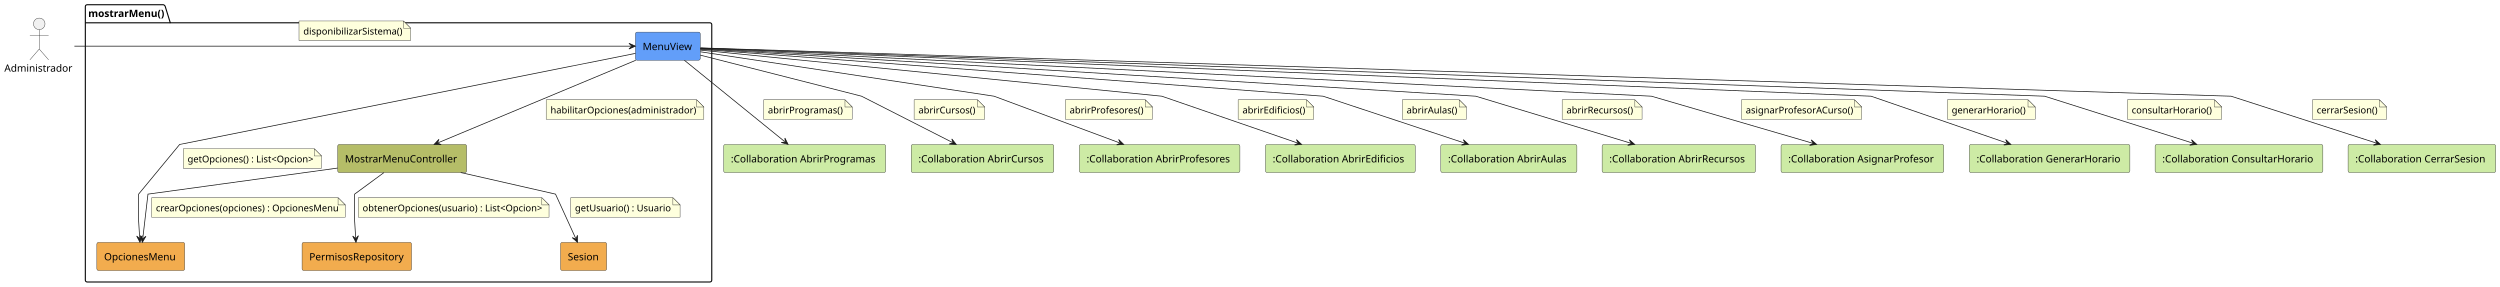
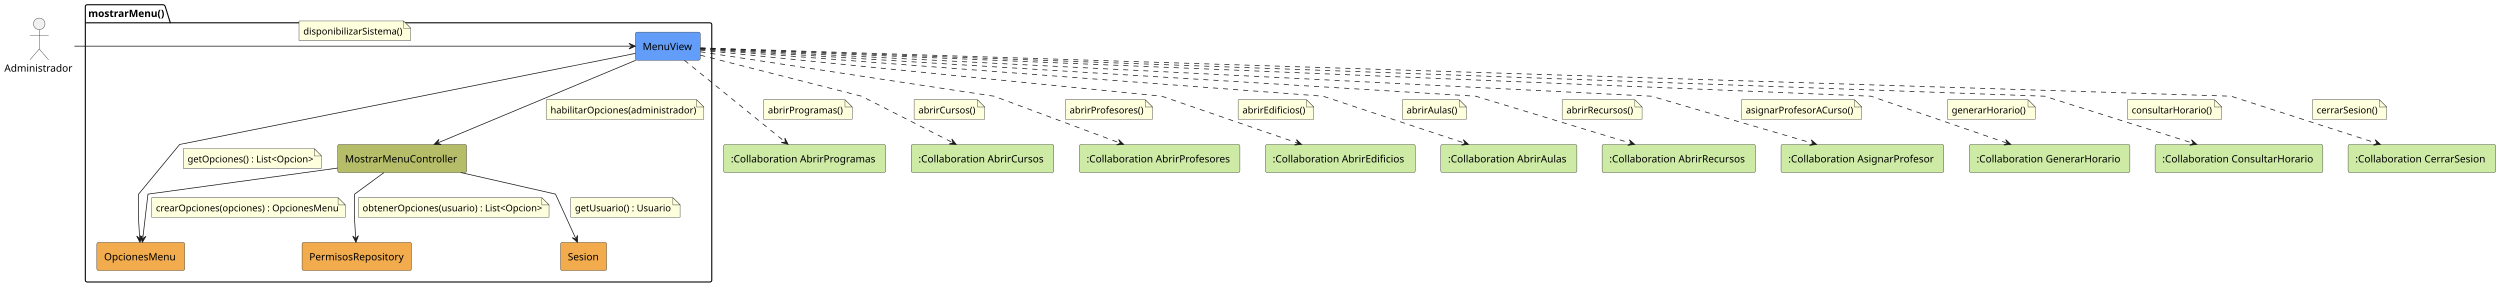
<svg xmlns="http://www.w3.org/2000/svg" contentStyleType="text/css" height="398px" preserveAspectRatio="none" style="width:3472px;height:398px;background:#FFFFFF;" version="1.1" viewBox="0 0 3472 398" width="3472px" zoomAndPan="magnify">
  <defs />
  <g>
    <g id="cluster_mostrarMenu">
      <path d="M121,6.602 L227,6.602 A3.75,3.75 0 0 1 229.5,9.102 L236.5,31.67 L986,31.67 A2.5,2.5 0 0 1 988.5,34.17 L988.5,389.102 A2.5,2.5 0 0 1 986,391.602 L121,391.602 A2.5,2.5 0 0 1 118.5,389.102 L118.5,9.102 A2.5,2.5 0 0 1 121,6.602 " fill="none" style="stroke:#000000;stroke-width:1.5;" />
      <line style="stroke:#000000;stroke-width:1.5;" x1="118.5" x2="236.5" y1="31.67" y2="31.67" />
      <text fill="#000000" font-family="sans-serif" font-size="14" font-weight="bold" lengthAdjust="spacing" textLength="105" x="122.5" y="23.568">mostrarMenu()</text>
    </g>
    <g id="elem_MenuView">
      <rect fill="#629EF9" height="39.068" rx="2.5" ry="2.5" style="stroke:#181818;stroke-width:0.5;" width="90" x="882.5" y="44.602" />
      <text fill="#000000" font-family="sans-serif" font-size="14" lengthAdjust="spacing" textLength="70" x="892.5" y="69.568">MenuView</text>
    </g>
    <g id="elem_MostrarMenuController">
      <rect fill="#B5BD68" height="39.068" rx="2.5" ry="2.5" style="stroke:#181818;stroke-width:0.5;" width="179" x="469" y="200.602" />
      <text fill="#000000" font-family="sans-serif" font-size="14" lengthAdjust="spacing" textLength="159" x="479" y="225.568">MostrarMenuController</text>
    </g>
    <g id="elem_PermisosRepository">
      <rect fill="#F2AC4E" height="39.068" rx="2.5" ry="2.5" style="stroke:#181818;stroke-width:0.5;" width="152" x="419.5" y="336.602" />
      <text fill="#000000" font-family="sans-serif" font-size="14" lengthAdjust="spacing" textLength="132" x="429.5" y="361.568">PermisosRepository</text>
    </g>
    <g id="elem_OpcionesMenu">
      <rect fill="#F2AC4E" height="39.068" rx="2.5" ry="2.5" style="stroke:#181818;stroke-width:0.5;" width="122" x="134.5" y="336.602" />
      <text fill="#000000" font-family="sans-serif" font-size="14" lengthAdjust="spacing" textLength="102" x="144.5" y="361.568">OpcionesMenu</text>
    </g>
    <g id="elem_Sesion">
      <rect fill="#F2AC4E" height="39.068" rx="2.5" ry="2.5" style="stroke:#181818;stroke-width:0.5;" width="64" x="778.5" y="336.602" />
      <text fill="#000000" font-family="sans-serif" font-size="14" lengthAdjust="spacing" textLength="44" x="788.5" y="361.568">Sesion</text>
    </g>
    <g id="elem_Administrador">
      <ellipse cx="54.5" cy="33.102" fill="#F1F1F1" rx="8" ry="8" style="stroke:#181818;stroke-width:0.5;" />
      <path d="M54.5,41.102 L54.5,68.102 M41.5,49.102 L67.5,49.102 M54.5,68.102 L41.5,83.102 M54.5,68.102 L67.5,83.102 " fill="none" style="stroke:#181818;stroke-width:0.5;" />
      <text fill="#000000" font-family="sans-serif" font-size="14" lengthAdjust="spacing" textLength="97" x="6" y="99.568">Administrador</text>
    </g>
    <g id="elem_AbrirProgramas">
      <rect fill="#CDEBA5" height="39.068" rx="2.5" ry="2.5" style="stroke:#181818;stroke-width:0.5;" width="225" x="1005" y="200.602" />
      <text fill="#000000" font-family="sans-serif" font-size="14" lengthAdjust="spacing" textLength="205" x="1015" y="225.568">:Collaboration AbrirProgramas</text>
    </g>
    <g id="elem_AbrirCursos">
      <rect fill="#CDEBA5" height="39.068" rx="2.5" ry="2.5" style="stroke:#181818;stroke-width:0.5;" width="198" x="1265.5" y="200.602" />
      <text fill="#000000" font-family="sans-serif" font-size="14" lengthAdjust="spacing" textLength="178" x="1275.5" y="225.568">:Collaboration AbrirCursos</text>
    </g>
    <g id="elem_AbrirProfesores">
      <rect fill="#CDEBA5" height="39.068" rx="2.5" ry="2.5" style="stroke:#181818;stroke-width:0.5;" width="223" x="1499" y="200.602" />
      <text fill="#000000" font-family="sans-serif" font-size="14" lengthAdjust="spacing" textLength="203" x="1509" y="225.568">:Collaboration AbrirProfesores</text>
    </g>
    <g id="elem_AbrirEdificios">
      <rect fill="#CDEBA5" height="39.068" rx="2.5" ry="2.5" style="stroke:#181818;stroke-width:0.5;" width="208" x="1757.5" y="200.602" />
      <text fill="#000000" font-family="sans-serif" font-size="14" lengthAdjust="spacing" textLength="188" x="1767.5" y="225.568">:Collaboration AbrirEdificios</text>
    </g>
    <g id="elem_AbrirAulas">
      <rect fill="#CDEBA5" height="39.068" rx="2.5" ry="2.5" style="stroke:#181818;stroke-width:0.5;" width="189" x="2001" y="200.602" />
      <text fill="#000000" font-family="sans-serif" font-size="14" lengthAdjust="spacing" textLength="169" x="2011" y="225.568">:Collaboration AbrirAulas</text>
    </g>
    <g id="elem_AbrirRecursos">
      <rect fill="#CDEBA5" height="39.068" rx="2.5" ry="2.5" style="stroke:#181818;stroke-width:0.5;" width="213" x="2225" y="200.602" />
      <text fill="#000000" font-family="sans-serif" font-size="14" lengthAdjust="spacing" textLength="193" x="2235" y="225.568">:Collaboration AbrirRecursos</text>
    </g>
    <g id="elem_AsignarProfesor">
      <rect fill="#CDEBA5" height="39.068" rx="2.5" ry="2.5" style="stroke:#181818;stroke-width:0.5;" width="226" x="2473.5" y="200.602" />
      <text fill="#000000" font-family="sans-serif" font-size="14" lengthAdjust="spacing" textLength="206" x="2483.5" y="225.568">:Collaboration AsignarProfesor</text>
    </g>
    <g id="elem_GenerarHorario">
      <rect fill="#CDEBA5" height="39.068" rx="2.5" ry="2.5" style="stroke:#181818;stroke-width:0.5;" width="223" x="2735" y="200.602" />
      <text fill="#000000" font-family="sans-serif" font-size="14" lengthAdjust="spacing" textLength="203" x="2745" y="225.568">:Collaboration GenerarHorario</text>
    </g>
    <g id="elem_ConsultarHorario">
      <rect fill="#CDEBA5" height="39.068" rx="2.5" ry="2.5" style="stroke:#181818;stroke-width:0.5;" width="233" x="2993" y="200.602" />
      <text fill="#000000" font-family="sans-serif" font-size="14" lengthAdjust="spacing" textLength="213" x="3003" y="225.568">:Collaboration ConsultarHorario</text>
    </g>
    <g id="elem_CerrarSesion">
      <rect fill="#CDEBA5" height="39.068" rx="2.5" ry="2.5" style="stroke:#181818;stroke-width:0.5;" width="205" x="3261" y="200.602" />
      <text fill="#000000" font-family="sans-serif" font-size="14" lengthAdjust="spacing" textLength="185" x="3271" y="225.568">:Collaboration CerrarSesion</text>
    </g>
    <g id="link_Administrador_MenuView">
      <path d="M103.31,64.102 C257.62,64.102 727.55,64.102 876.47,64.102 " fill="none" id="Administrador-to-MenuView" style="stroke:#181818;stroke-width:1.0;" />
      <polygon fill="#181818" points="882.47,64.102,873.47,60.102,877.47,64.102,873.47,68.102,882.47,64.102" style="stroke:#181818;stroke-width:1.0;" />
      <path d="M415.25,29.102 L415.25,56.102 L570.25,56.102 L570.25,39.102 L560.25,29.102 L415.25,29.102 " fill="#FEFFDD" style="stroke:#181818;stroke-width:0.5;" />
      <path d="M560.25,29.102 L560.25,39.102 L570.25,39.102 L560.25,29.102 " fill="#FEFFDD" style="stroke:#181818;stroke-width:0.5;" />
      <text fill="#000000" font-family="sans-serif" font-size="13" lengthAdjust="spacing" textLength="134" x="421.25" y="47.999">disponibilizarSistema()</text>
    </g>
    <g id="link_MenuView_MostrarMenuController">
      <path d="M882.99,83.682 C811.97,113.322 679.357,168.661 608.417,198.271 " fill="none" id="MenuView-to-MostrarMenuController" style="stroke:#181818;stroke-width:1.0;" />
      <polygon fill="#181818" points="602.88,200.582,612.726,200.807,607.494,198.656,609.645,193.424,602.88,200.582" style="stroke:#181818;stroke-width:1.0;" />
      <path d="M758.5,138.602 L758.5,165.602 L977.5,165.602 L977.5,148.602 L967.5,138.602 L758.5,138.602 " fill="#FEFFDD" style="stroke:#181818;stroke-width:0.5;" />
      <path d="M967.5,138.602 L967.5,148.602 L977.5,148.602 L967.5,138.602 " fill="#FEFFDD" style="stroke:#181818;stroke-width:0.5;" />
      <text fill="#000000" font-family="sans-serif" font-size="13" lengthAdjust="spacing" textLength="198" x="764.5" y="157.499">habilitarOpciones(administrador)</text>
    </g>
    <g id="link_MostrarMenuController_Sesion">
      <path d="M639.94,239.642 C700.07,253.342 771.5,269.602 771.5,269.602 C771.5,269.602 788.08,305.943 799.55,331.093 " fill="none" id="MostrarMenuController-to-Sesion" style="stroke:#181818;stroke-width:1.0;" />
      <polygon fill="#181818" points="802.04,336.552,801.945,326.704,799.965,332.003,794.666,330.023,802.04,336.552" style="stroke:#181818;stroke-width:1.0;" />
      <path d="M792.5,274.602 L792.5,301.602 L944.5,301.602 L944.5,284.602 L934.5,274.602 L792.5,274.602 " fill="#FEFFDD" style="stroke:#181818;stroke-width:0.5;" />
      <path d="M934.5,274.602 L934.5,284.602 L944.5,284.602 L934.5,274.602 " fill="#FEFFDD" style="stroke:#181818;stroke-width:0.5;" />
      <text fill="#000000" font-family="sans-serif" font-size="13" lengthAdjust="spacing" textLength="131" x="798.5" y="293.499">getUsuario() : Usuario</text>
    </g>
    <g id="link_MostrarMenuController_PermisosRepository">
      <path d="M533.17,239.712 C514.56,253.392 492.5,269.602 492.5,269.602 C492.5,269.602 492.5,306.602 492.5,306.602 C492.5,306.602 493.128,316.824 493.978,330.503 " fill="none" id="MostrarMenuController-to-PermisosRepository" style="stroke:#181818;stroke-width:1.0;" />
      <polygon fill="#181818" points="494.35,336.492,497.784,327.261,494.04,331.502,489.8,327.757,494.35,336.492" style="stroke:#181818;stroke-width:1.0;" />
      <path d="M497.5,274.602 L497.5,301.602 L762.5,301.602 L762.5,284.602 L752.5,274.602 L497.5,274.602 " fill="#FEFFDD" style="stroke:#181818;stroke-width:0.5;" />
      <path d="M752.5,274.602 L752.5,284.602 L762.5,284.602 L752.5,274.602 " fill="#FEFFDD" style="stroke:#181818;stroke-width:0.5;" />
      <text fill="#000000" font-family="sans-serif" font-size="13" lengthAdjust="spacing" textLength="244" x="503.5" y="293.499">obtenerOpciones(usuario) : List&lt;Opcion&gt;</text>
    </g>
    <g id="link_MostrarMenuController_OpcionesMenu">
      <path d="M468.97,233.402 C364.39,247.772 205.5,269.602 205.5,269.602 C205.5,269.602 201.307,305.443 198.367,330.593 " fill="none" id="MostrarMenuController-to-OpcionesMenu" style="stroke:#181818;stroke-width:1.0;" />
      <polygon fill="#181818" points="197.67,336.552,202.688,328.077,198.25,331.586,194.742,327.148,197.67,336.552" style="stroke:#181818;stroke-width:1.0;" />
      <path d="M210.5,274.602 L210.5,301.602 L479.5,301.602 L479.5,284.602 L469.5,274.602 L210.5,274.602 " fill="#FEFFDD" style="stroke:#181818;stroke-width:0.5;" />
      <path d="M469.5,274.602 L469.5,284.602 L479.5,284.602 L469.5,274.602 " fill="#FEFFDD" style="stroke:#181818;stroke-width:0.5;" />
      <text fill="#000000" font-family="sans-serif" font-size="13" lengthAdjust="spacing" textLength="248" x="216.5" y="293.499">crearOpciones(opciones) : OpcionesMenu</text>
    </g>
    <g id="link_MenuView_OpcionesMenu">
      <path d="M882.49,74.102 C731.06,104.362 249.5,200.602 249.5,200.602 C249.5,200.602 192.5,269.602 192.5,269.602 C192.5,269.602 192.5,306.602 192.5,306.602 C192.5,306.602 193.128,316.824 193.978,330.503 " fill="none" id="MenuView-to-OpcionesMenu" style="stroke:#181818;stroke-width:1.0;" />
      <polygon fill="#181818" points="194.35,336.492,197.784,327.261,194.04,331.502,189.8,327.757,194.35,336.492" style="stroke:#181818;stroke-width:1.0;" />
      <path d="M254.5,206.602 L254.5,233.602 L446.5,233.602 L446.5,216.602 L436.5,206.602 L254.5,206.602 " fill="#FEFFDD" style="stroke:#181818;stroke-width:0.5;" />
      <path d="M436.5,206.602 L436.5,216.602 L446.5,216.602 L436.5,206.602 " fill="#FEFFDD" style="stroke:#181818;stroke-width:0.5;" />
      <text fill="#000000" font-family="sans-serif" font-size="13" lengthAdjust="spacing" textLength="171" x="260.5" y="225.499">getOpciones() : List&lt;Opcion&gt;</text>
    </g>
    <g id="link_MenuView_AbrirProgramas">
-       <path d="M950.42,83.682 C986.94,113.282 1053.269,167.044 1089.839,196.684 " fill="none" id="MenuView-to-AbrirProgramas" style="stroke:#181818;stroke-width:1.0;" />
+       <path d="M950.42,83.682 C986.94,113.282 1053.269,167.044 1089.839,196.684 " fill="none" id="MenuView-to-AbrirProgramas" style="stroke:#181818;stroke-width:1.0;stroke-dasharray:7.0,7.0;" />
      <polygon fill="#181818" points="1094.5,200.462,1090.027,191.688,1090.616,197.314,1084.989,197.903,1094.5,200.462" style="stroke:#181818;stroke-width:1.0;" />
      <path d="M1060.5,138.602 L1060.5,165.602 L1183.5,165.602 L1183.5,148.602 L1173.5,138.602 L1060.5,138.602 " fill="#FEFFDD" style="stroke:#181818;stroke-width:0.5;" />
      <path d="M1173.5,138.602 L1173.5,148.602 L1183.5,148.602 L1173.5,138.602 " fill="#FEFFDD" style="stroke:#181818;stroke-width:0.5;" />
      <text fill="#000000" font-family="sans-serif" font-size="13" lengthAdjust="spacing" textLength="102" x="1066.5" y="157.499">abrirProgramas()</text>
    </g>
    <g id="link_MenuView_AbrirCursos">
-       <path d="M972.52,76.572 C1049.1,96.072 1196.5,133.602 1196.5,133.602 C1196.5,133.602 1273.293,172.68 1322.703,197.83 " fill="none" id="MenuView-to-AbrirCursos" style="stroke:#181818;stroke-width:1.0;" />
+       <path d="M972.52,76.572 C1049.1,96.072 1196.5,133.602 1196.5,133.602 C1196.5,133.602 1273.293,172.68 1322.703,197.83 " fill="none" id="MenuView-to-AbrirCursos" style="stroke:#181818;stroke-width:1.0;stroke-dasharray:7.0,7.0;" />
      <polygon fill="#181818" points="1328.05,200.552,1321.844,192.905,1323.594,198.284,1318.215,200.034,1328.05,200.552" style="stroke:#181818;stroke-width:1.0;" />
      <path d="M1269.5,138.602 L1269.5,165.602 L1367.5,165.602 L1367.5,148.602 L1357.5,138.602 L1269.5,138.602 " fill="#FEFFDD" style="stroke:#181818;stroke-width:0.5;" />
      <path d="M1357.5,138.602 L1357.5,148.602 L1367.5,148.602 L1357.5,138.602 " fill="#FEFFDD" style="stroke:#181818;stroke-width:0.5;" />
      <text fill="#000000" font-family="sans-serif" font-size="13" lengthAdjust="spacing" textLength="77" x="1275.5" y="157.499">abrirCursos()</text>
    </g>
    <g id="link_MenuView_AbrirProfesores">
-       <path d="M972.59,71.922 C1087.17,89.242 1380.5,133.602 1380.5,133.602 C1380.5,133.602 1487.326,173.311 1554.966,198.461 " fill="none" id="MenuView-to-AbrirProfesores" style="stroke:#181818;stroke-width:1.0;" />
+       <path d="M972.59,71.922 C1087.17,89.242 1380.5,133.602 1380.5,133.602 C1380.5,133.602 1487.326,173.311 1554.966,198.461 " fill="none" id="MenuView-to-AbrirProfesores" style="stroke:#181818;stroke-width:1.0;stroke-dasharray:7.0,7.0;" />
      <polygon fill="#181818" points="1560.59,200.552,1553.548,193.666,1555.903,198.809,1550.76,201.165,1560.59,200.552" style="stroke:#181818;stroke-width:1.0;" />
      <path d="M1479.5,138.602 L1479.5,165.602 L1600.5,165.602 L1600.5,148.602 L1590.5,138.602 L1479.5,138.602 " fill="#FEFFDD" style="stroke:#181818;stroke-width:0.5;" />
      <path d="M1590.5,138.602 L1590.5,148.602 L1600.5,148.602 L1590.5,138.602 " fill="#FEFFDD" style="stroke:#181818;stroke-width:0.5;" />
      <text fill="#000000" font-family="sans-serif" font-size="13" lengthAdjust="spacing" textLength="100" x="1485.5" y="157.499">abrirProfesores()</text>
    </g>
    <g id="link_MenuView_AbrirEdificios">
-       <path d="M972.51,69.592 C1125.13,84.832 1613.5,133.602 1613.5,133.602 C1613.5,133.602 1729.078,173.446 1802.018,198.596 " fill="none" id="MenuView-to-AbrirEdificios" style="stroke:#181818;stroke-width:1.0;" />
+       <path d="M972.51,69.592 C1125.13,84.832 1613.5,133.602 1613.5,133.602 C1613.5,133.602 1729.078,173.446 1802.018,198.596 " fill="none" id="MenuView-to-AbrirEdificios" style="stroke:#181818;stroke-width:1.0;stroke-dasharray:7.0,7.0;" />
      <polygon fill="#181818" points="1807.69,200.552,1800.486,193.837,1802.963,198.922,1797.878,201.4,1807.69,200.552" style="stroke:#181818;stroke-width:1.0;" />
      <path d="M1719.5,138.602 L1719.5,165.602 L1824.5,165.602 L1824.5,148.602 L1814.5,138.602 L1719.5,138.602 " fill="#FEFFDD" style="stroke:#181818;stroke-width:0.5;" />
      <path d="M1814.5,138.602 L1814.5,148.602 L1824.5,148.602 L1814.5,138.602 " fill="#FEFFDD" style="stroke:#181818;stroke-width:0.5;" />
      <text fill="#000000" font-family="sans-serif" font-size="13" lengthAdjust="spacing" textLength="84" x="1725.5" y="157.499">abrirEdificios()</text>
    </g>
    <g id="link_MenuView_AbrirAulas">
-       <path d="M972.63,68.502 C1156.25,82.322 1837.5,133.602 1837.5,133.602 C1837.5,133.602 1957.945,173.514 2033.825,198.664 " fill="none" id="MenuView-to-AbrirAulas" style="stroke:#181818;stroke-width:1.0;" />
+       <path d="M972.63,68.502 C1156.25,82.322 1837.5,133.602 1837.5,133.602 C1837.5,133.602 1957.945,173.514 2033.825,198.664 " fill="none" id="MenuView-to-AbrirAulas" style="stroke:#181818;stroke-width:1.0;stroke-dasharray:7.0,7.0;" />
      <polygon fill="#181818" points="2039.52,200.552,2032.236,193.924,2034.774,198.979,2029.719,201.517,2039.52,200.552" style="stroke:#181818;stroke-width:1.0;" />
      <path d="M1947.5,138.602 L1947.5,165.602 L2036.5,165.602 L2036.5,148.602 L2026.5,138.602 L1947.5,138.602 " fill="#FEFFDD" style="stroke:#181818;stroke-width:0.5;" />
      <path d="M2026.5,138.602 L2026.5,148.602 L2036.5,148.602 L2026.5,138.602 " fill="#FEFFDD" style="stroke:#181818;stroke-width:0.5;" />
      <text fill="#000000" font-family="sans-serif" font-size="13" lengthAdjust="spacing" textLength="68" x="1953.5" y="157.499">abrirAulas()</text>
    </g>
    <g id="link_MenuView_AbrirRecursos">
-       <path d="M972.52,67.852 C1181.82,80.632 2049.5,133.602 2049.5,133.602 C2049.5,133.602 2181.628,173.661 2264.568,198.811 " fill="none" id="MenuView-to-AbrirRecursos" style="stroke:#181818;stroke-width:1.0;" />
+       <path d="M972.52,67.852 C1181.82,80.632 2049.5,133.602 2049.5,133.602 C2049.5,133.602 2181.628,173.661 2264.568,198.811 " fill="none" id="MenuView-to-AbrirRecursos" style="stroke:#181818;stroke-width:1.0;stroke-dasharray:7.0,7.0;" />
      <polygon fill="#181818" points="2270.31,200.552,2262.858,194.112,2265.525,199.101,2260.537,201.768,2270.31,200.552" style="stroke:#181818;stroke-width:1.0;" />
      <path d="M2169.5,138.602 L2169.5,165.602 L2280.5,165.602 L2280.5,148.602 L2270.5,138.602 L2169.5,138.602 " fill="#FEFFDD" style="stroke:#181818;stroke-width:0.5;" />
      <path d="M2270.5,138.602 L2270.5,148.602 L2280.5,148.602 L2270.5,138.602 " fill="#FEFFDD" style="stroke:#181818;stroke-width:0.5;" />
      <text fill="#000000" font-family="sans-serif" font-size="13" lengthAdjust="spacing" textLength="90" x="2175.5" y="157.499">abrirRecursos()</text>
    </g>
    <g id="link_MenuView_AsignarProfesor">
-       <path d="M972.56,67.362 C1208.78,79.212 2293.5,133.602 2293.5,133.602 C2293.5,133.602 2430.99,173.721 2517.16,198.871 " fill="none" id="MenuView-to-AsignarProfesor" style="stroke:#181818;stroke-width:1.0;" />
+       <path d="M972.56,67.362 C1208.78,79.212 2293.5,133.602 2293.5,133.602 C2293.5,133.602 2430.99,173.721 2517.16,198.871 " fill="none" id="MenuView-to-AsignarProfesor" style="stroke:#181818;stroke-width:1.0;stroke-dasharray:7.0,7.0;" />
      <polygon fill="#181818" points="2522.92,200.552,2515.401,194.191,2518.12,199.151,2513.16,201.87,2522.92,200.552" style="stroke:#181818;stroke-width:1.0;" />
      <path d="M2418.5,138.602 L2418.5,165.602 L2585.5,165.602 L2585.5,148.602 L2575.5,138.602 L2418.5,138.602 " fill="#FEFFDD" style="stroke:#181818;stroke-width:0.5;" />
      <path d="M2575.5,138.602 L2575.5,148.602 L2585.5,148.602 L2575.5,138.602 " fill="#FEFFDD" style="stroke:#181818;stroke-width:0.5;" />
      <text fill="#000000" font-family="sans-serif" font-size="13" lengthAdjust="spacing" textLength="146" x="2424.5" y="157.499">asignarProfesorACurso()</text>
    </g>
    <g id="link_MenuView_GenerarHorario">
-       <path d="M972.63,66.952 C1239.4,77.892 2598.5,133.602 2598.5,133.602 C2598.5,133.602 2714.078,173.446 2787.018,198.596 " fill="none" id="MenuView-to-GenerarHorario" style="stroke:#181818;stroke-width:1.0;" />
+       <path d="M972.63,66.952 C1239.4,77.892 2598.5,133.602 2598.5,133.602 C2598.5,133.602 2714.078,173.446 2787.018,198.596 " fill="none" id="MenuView-to-GenerarHorario" style="stroke:#181818;stroke-width:1.0;stroke-dasharray:7.0,7.0;" />
      <polygon fill="#181818" points="2792.69,200.552,2785.485,193.837,2787.963,198.922,2782.878,201.4,2792.69,200.552" style="stroke:#181818;stroke-width:1.0;" />
      <path d="M2704.5,138.602 L2704.5,165.602 L2826.5,165.602 L2826.5,148.602 L2816.5,138.602 L2704.5,138.602 " fill="#FEFFDD" style="stroke:#181818;stroke-width:0.5;" />
      <path d="M2816.5,138.602 L2816.5,148.602 L2826.5,148.602 L2816.5,138.602 " fill="#FEFFDD" style="stroke:#181818;stroke-width:0.5;" />
      <text fill="#000000" font-family="sans-serif" font-size="13" lengthAdjust="spacing" textLength="101" x="2710.5" y="157.499">generarHorario()</text>
    </g>
    <g id="link_MenuView_ConsultarHorario">
-       <path d="M972.88,66.732 C1262.42,77.102 2839.5,133.602 2839.5,133.602 C2839.5,133.602 2965.78,173.59 3045.19,198.74 " fill="none" id="MenuView-to-ConsultarHorario" style="stroke:#181818;stroke-width:1.0;" />
+       <path d="M972.88,66.732 C1262.42,77.102 2839.5,133.602 2839.5,133.602 C2839.5,133.602 2965.78,173.59 3045.19,198.74 " fill="none" id="MenuView-to-ConsultarHorario" style="stroke:#181818;stroke-width:1.0;stroke-dasharray:7.0,7.0;" />
      <polygon fill="#181818" points="3050.91,200.552,3043.538,194.021,3046.143,199.042,3041.122,201.648,3050.91,200.552" style="stroke:#181818;stroke-width:1.0;" />
      <path d="M2954.5,138.602 L2954.5,165.602 L3085.5,165.602 L3085.5,148.602 L3075.5,138.602 L2954.5,138.602 " fill="#FEFFDD" style="stroke:#181818;stroke-width:0.5;" />
      <path d="M3075.5,138.602 L3075.5,148.602 L3085.5,148.602 L3075.5,138.602 " fill="#FEFFDD" style="stroke:#181818;stroke-width:0.5;" />
      <text fill="#000000" font-family="sans-serif" font-size="13" lengthAdjust="spacing" textLength="110" x="2960.5" y="157.499">consultarHorario()</text>
    </g>
    <g id="link_MenuView_CerrarSesion">
-       <path d="M972.84,66.532 C1284.61,76.372 3098.5,133.602 3098.5,133.602 C3098.5,133.602 3222.35,173.559 3300.29,198.709 " fill="none" id="MenuView-to-CerrarSesion" style="stroke:#181818;stroke-width:1.0;" />
+       <path d="M972.84,66.532 C1284.61,76.372 3098.5,133.602 3098.5,133.602 C3098.5,133.602 3222.35,173.559 3300.29,198.709 " fill="none" id="MenuView-to-CerrarSesion" style="stroke:#181818;stroke-width:1.0;stroke-dasharray:7.0,7.0;" />
      <polygon fill="#181818" points="3306,200.552,3298.663,193.981,3301.242,199.017,3296.206,201.595,3306,200.552" style="stroke:#181818;stroke-width:1.0;" />
      <path d="M3211.5,138.602 L3211.5,165.602 L3314.5,165.602 L3314.5,148.602 L3304.5,138.602 L3211.5,138.602 " fill="#FEFFDD" style="stroke:#181818;stroke-width:0.5;" />
      <path d="M3304.5,138.602 L3304.5,148.602 L3314.5,148.602 L3304.5,138.602 " fill="#FEFFDD" style="stroke:#181818;stroke-width:0.5;" />
      <text fill="#000000" font-family="sans-serif" font-size="13" lengthAdjust="spacing" textLength="82" x="3217.5" y="157.499">cerrarSesion()</text>
    </g>
  </g>
</svg>
